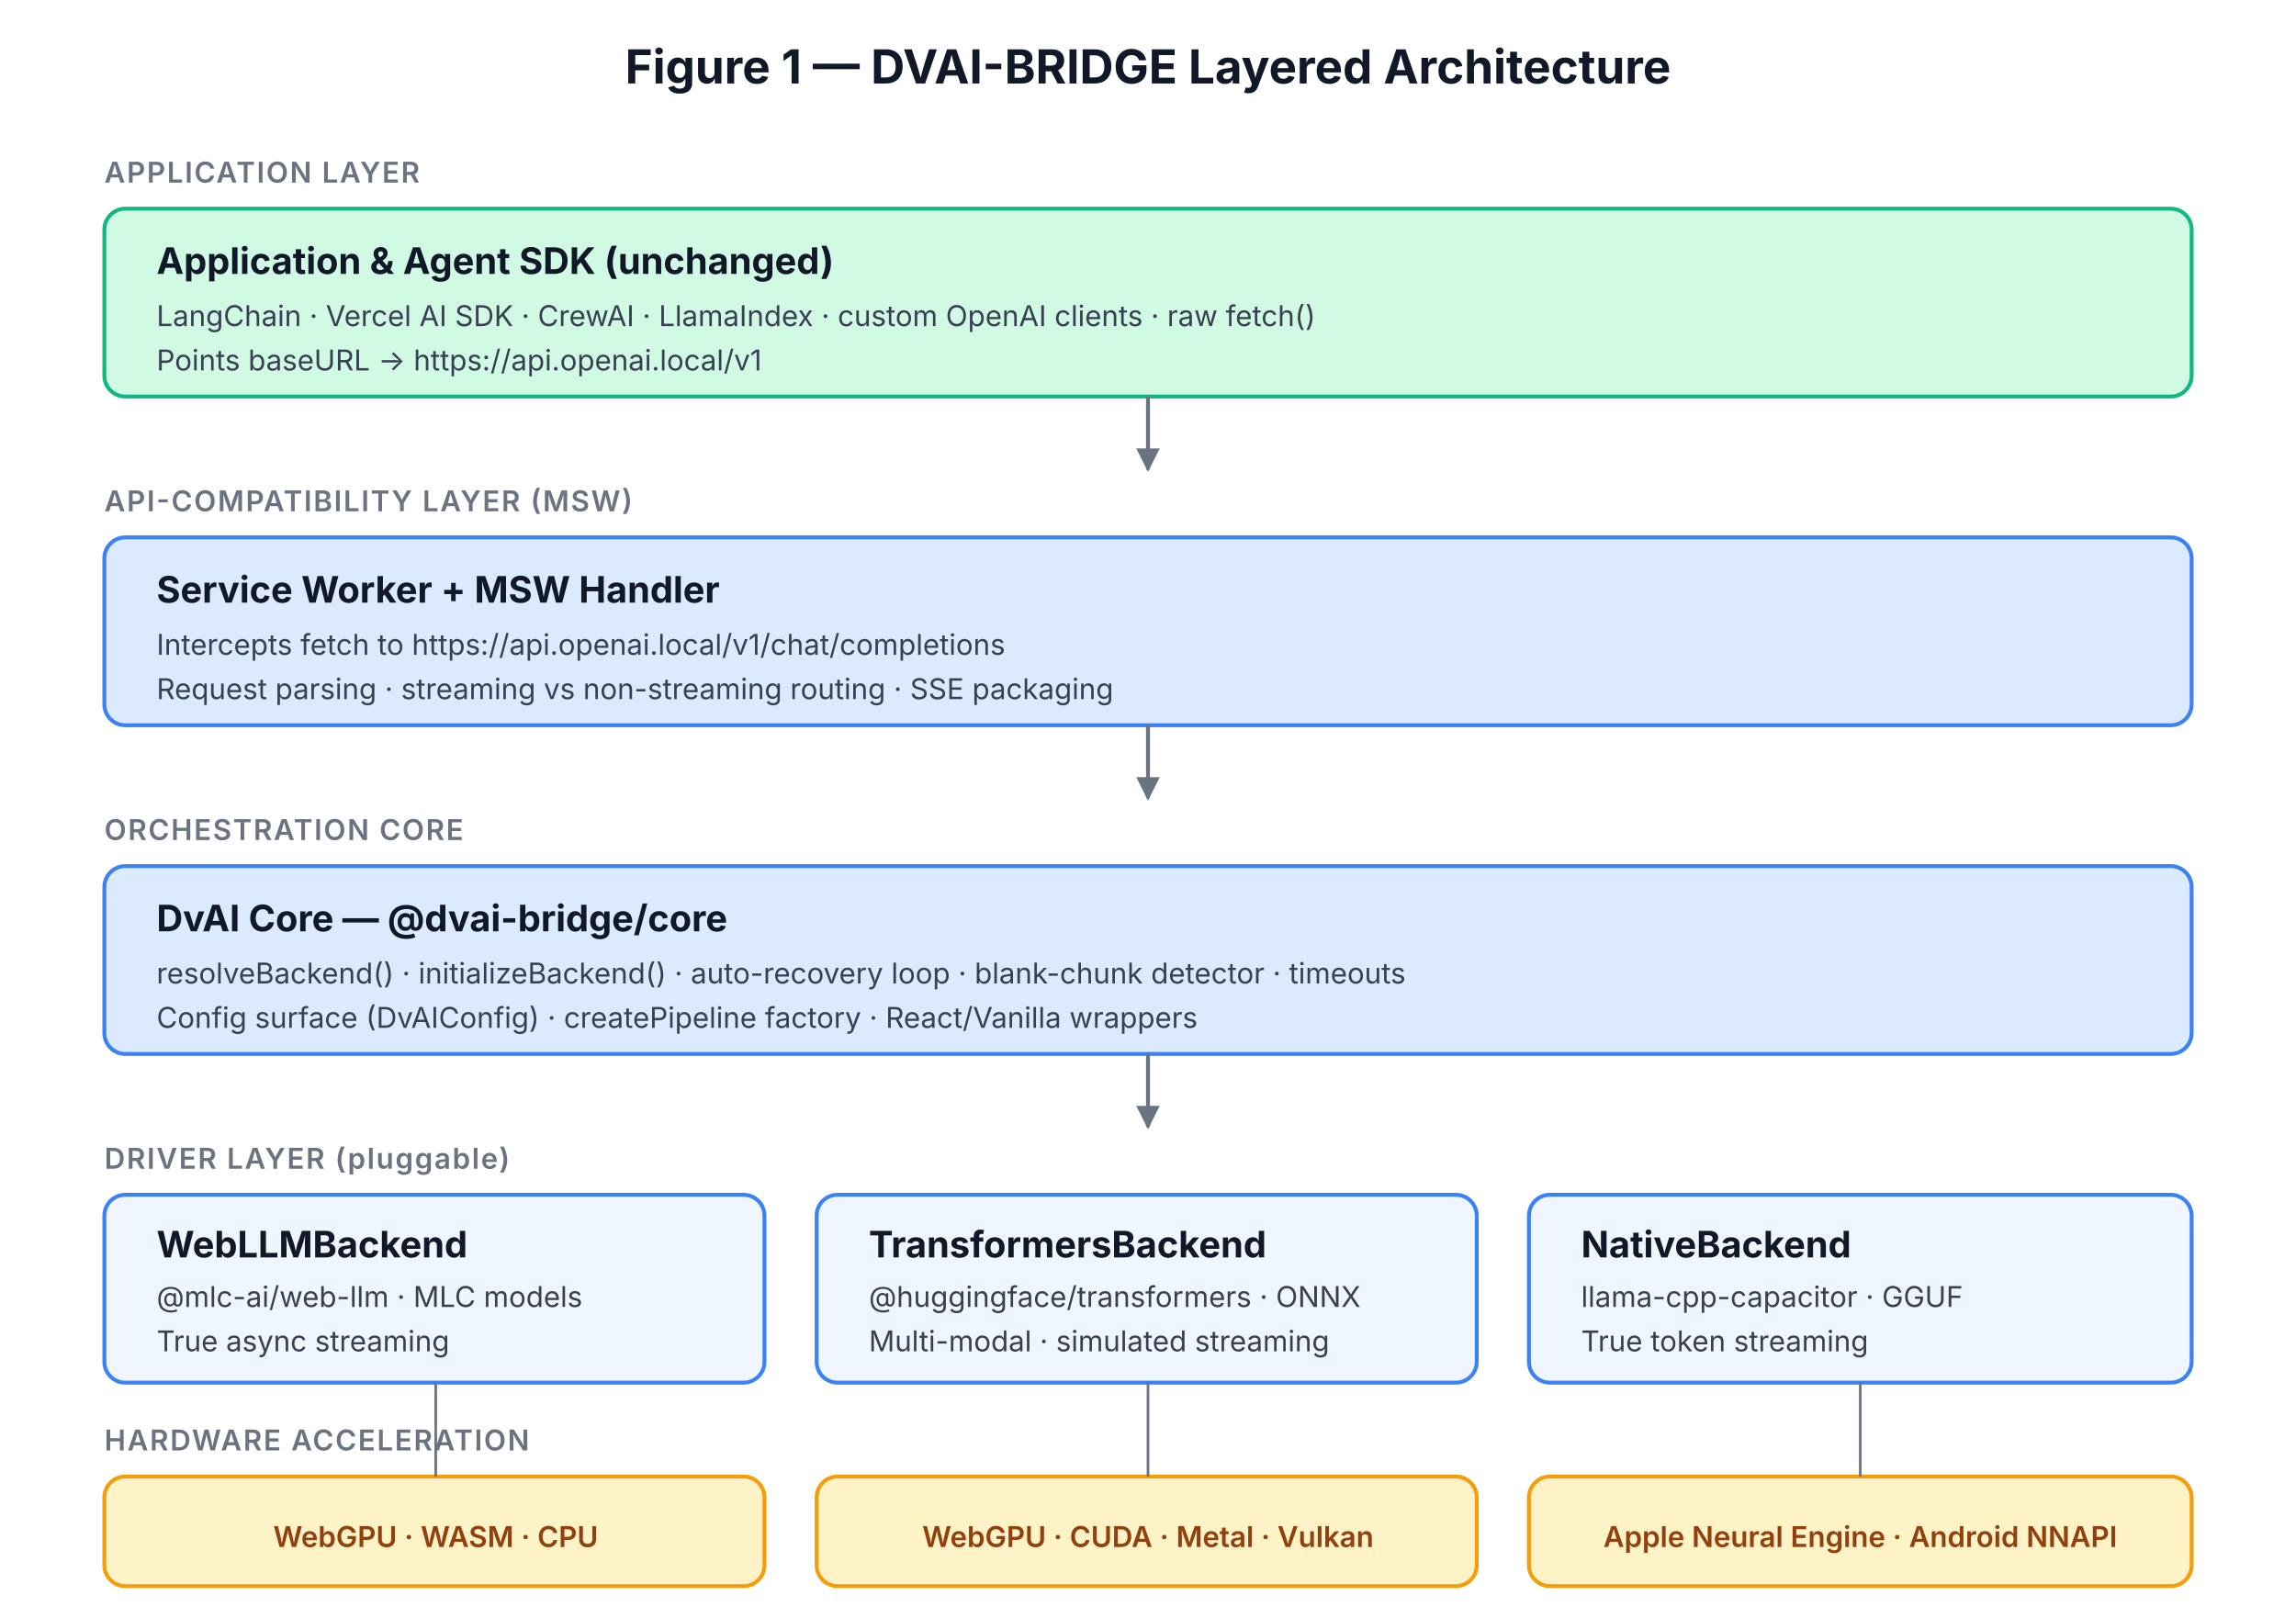
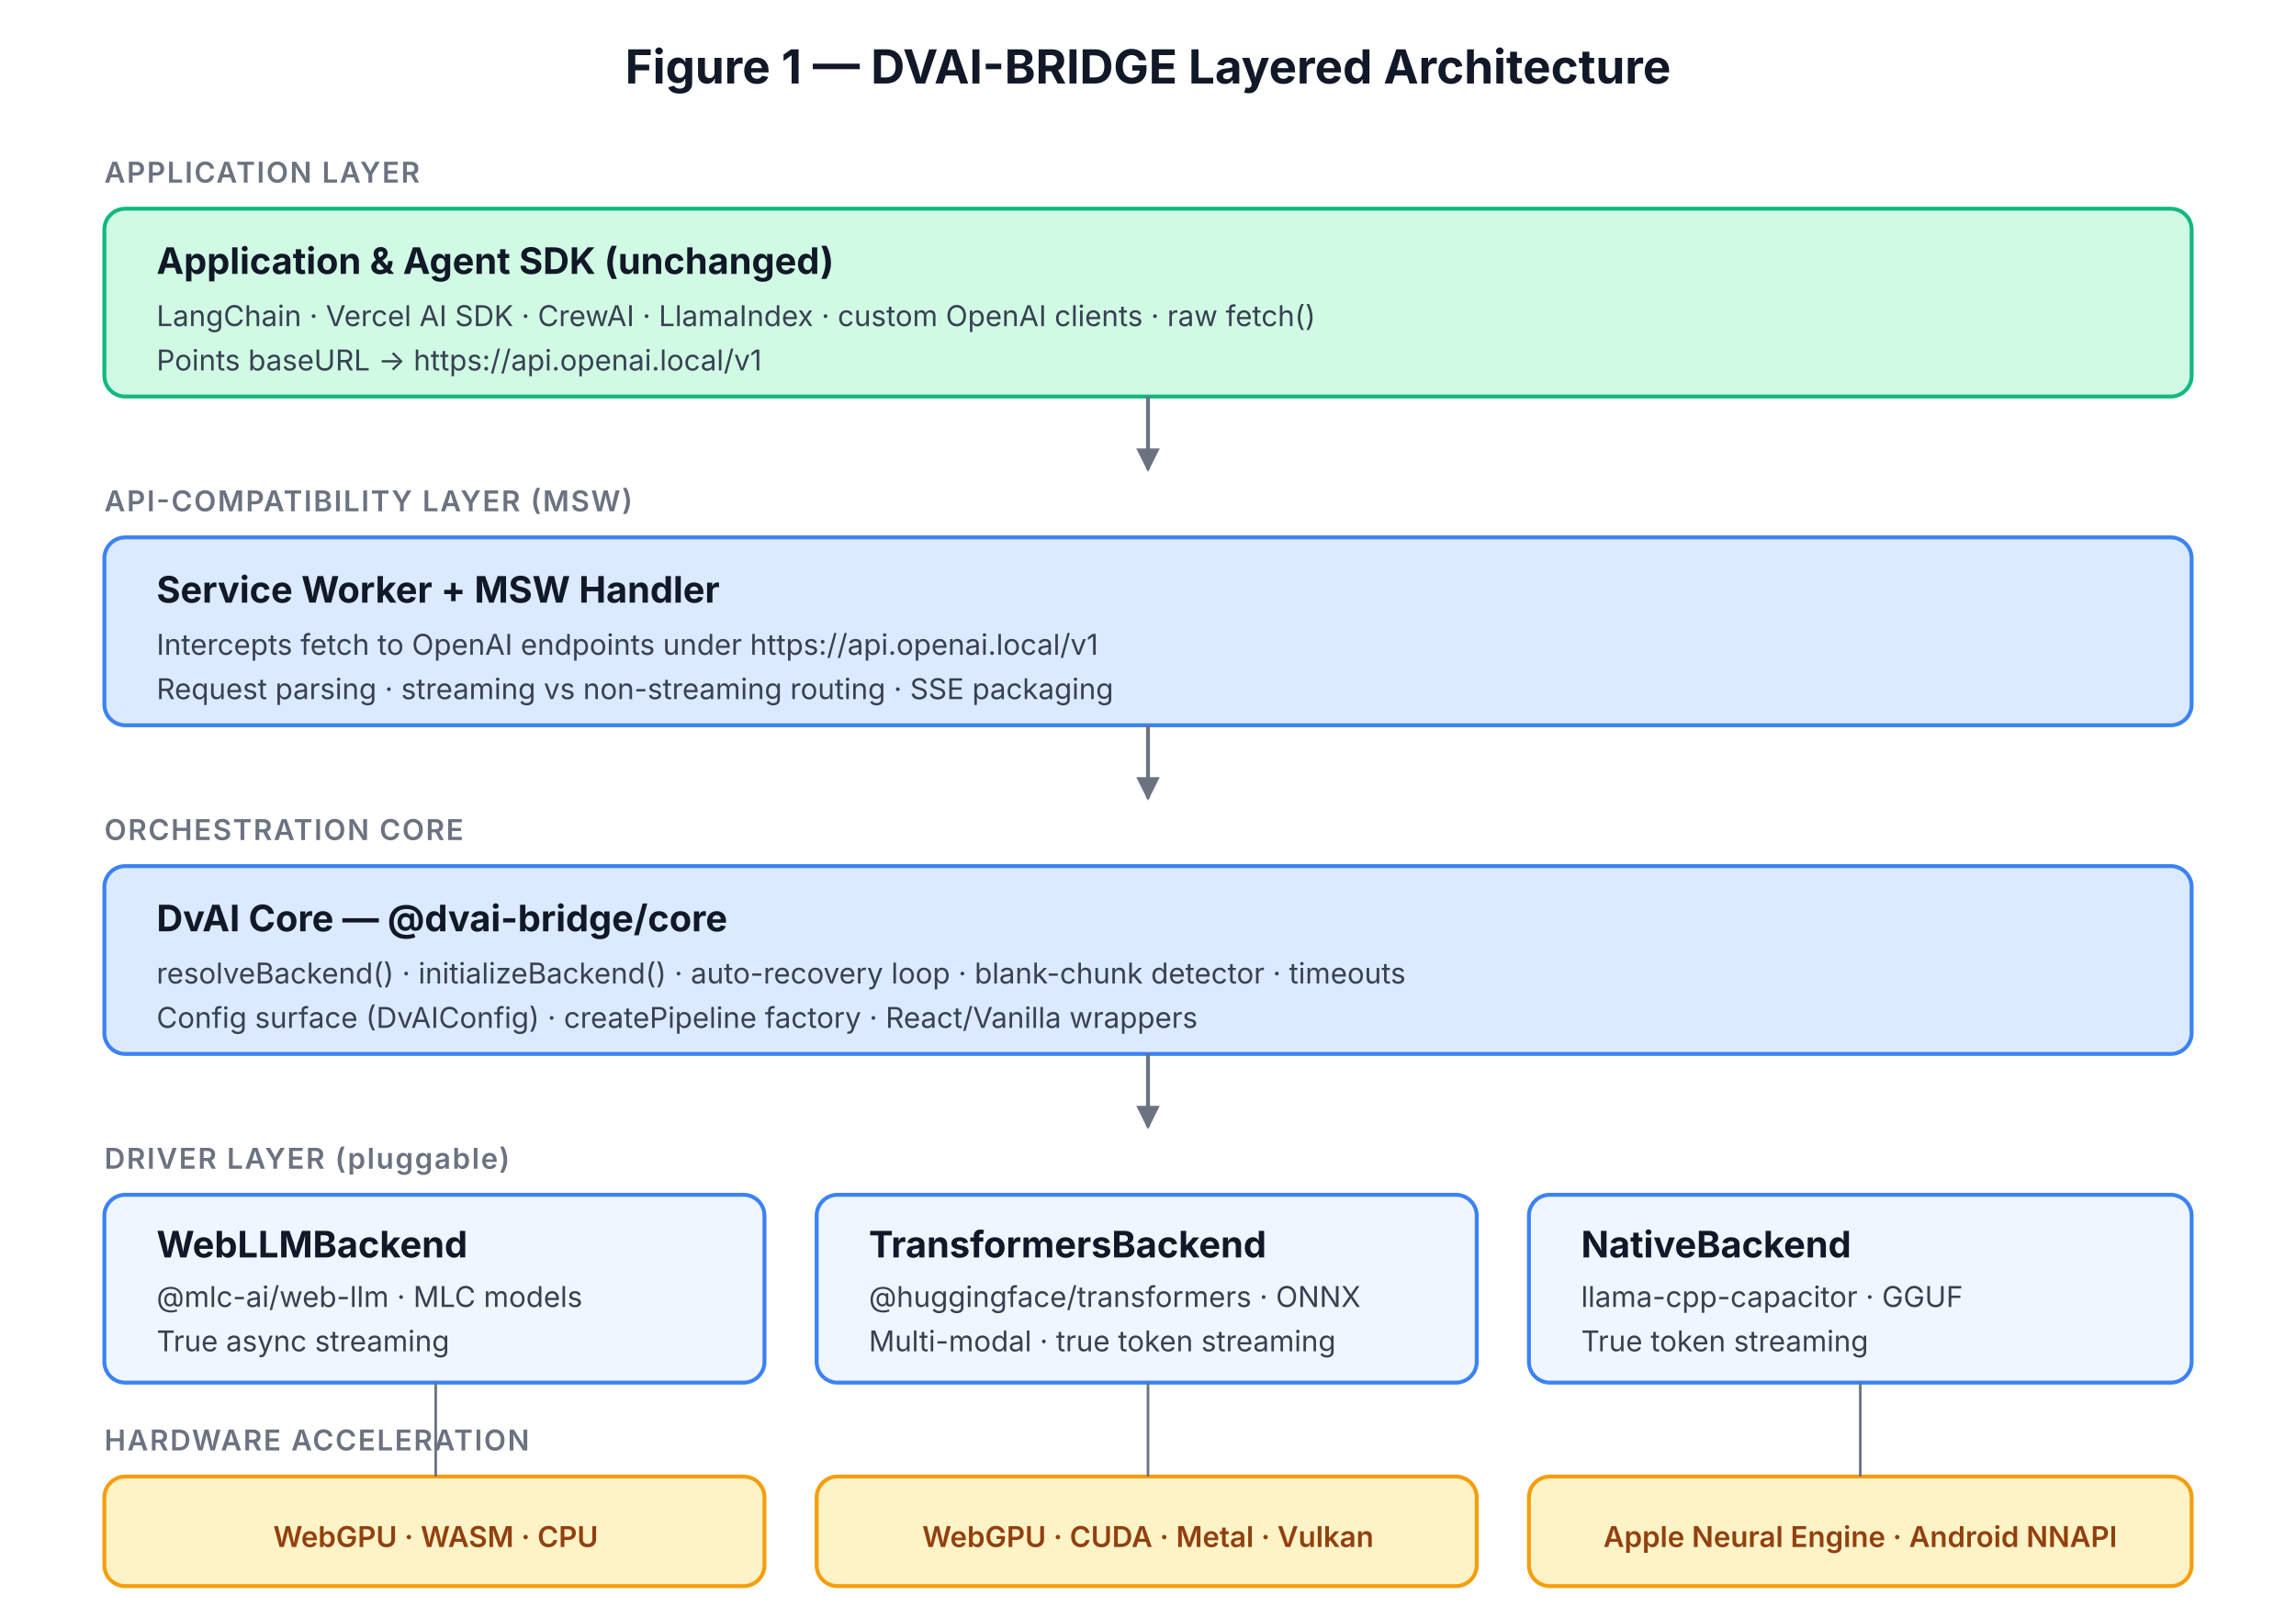
<svg xmlns="http://www.w3.org/2000/svg" viewBox="0 0 880 620" font-family="system-ui, -apple-system, Segoe UI, sans-serif">
  <defs>
    <marker id="arrow" viewBox="0 0 10 10" refX="9" refY="5" markerWidth="6" markerHeight="6" orient="auto-start-reverse">
      <path d="M 0 0 L 10 5 L 0 10 z" fill="#6B7280" />
    </marker>
    <style>
      .title { font-size: 18px; font-weight: 700; fill: #111827; }
      .layer-label { font-size: 11px; font-weight: 600; fill: #6B7280; letter-spacing: 0.6px; }
      .box-title { font-size: 14px; font-weight: 700; fill: #111827; }
      .box-sub { font-size: 11px; fill: #374151; }
      .hw-label { font-size: 11px; fill: #92400E; font-weight: 600; }
    </style>
  </defs>
  <text x="440" y="32" class="title" text-anchor="middle">Figure 1 — DVAI-BRIDGE Layered Architecture</text>
  <text x="40" y="70" class="layer-label">APPLICATION LAYER</text>
  <rect x="40" y="80" width="800" height="72" rx="8" fill="#D1FAE5" stroke="#10B981" stroke-width="1.5" />
  <text x="60" y="105" class="box-title">Application &amp; Agent SDK (unchanged)</text>
  <text x="60" y="125" class="box-sub">LangChain · Vercel AI SDK · CrewAI · LlamaIndex · custom OpenAI clients · raw fetch()</text>
  <text x="60" y="142" class="box-sub">Points baseURL → https://api.openai.local/v1</text>
  <line x1="440" y1="152" x2="440" y2="180" stroke="#6B7280" stroke-width="1.5" marker-end="url(#arrow)" />
  <text x="40" y="196" class="layer-label">API-COMPATIBILITY LAYER (MSW)</text>
  <rect x="40" y="206" width="800" height="72" rx="8" fill="#DBEAFE" stroke="#3B82F6" stroke-width="1.5" />
  <text x="60" y="231" class="box-title">Service Worker + MSW Handler</text>
-   <text x="60" y="251" class="box-sub">Intercepts fetch to https://api.openai.local/v1/chat/completions</text>
+   <text x="60" y="251" class="box-sub">Intercepts fetch to OpenAI endpoints under https://api.openai.local/v1</text>
  <text x="60" y="268" class="box-sub">Request parsing · streaming vs non-streaming routing · SSE packaging</text>
  <line x1="440" y1="278" x2="440" y2="306" stroke="#6B7280" stroke-width="1.5" marker-end="url(#arrow)" />
  <text x="40" y="322" class="layer-label">ORCHESTRATION CORE</text>
  <rect x="40" y="332" width="800" height="72" rx="8" fill="#DBEAFE" stroke="#3B82F6" stroke-width="1.5" />
  <text x="60" y="357" class="box-title">DvAI Core — @dvai-bridge/core</text>
  <text x="60" y="377" class="box-sub">resolveBackend() · initializeBackend() · auto-recovery loop · blank-chunk detector · timeouts</text>
  <text x="60" y="394" class="box-sub">Config surface (DvAIConfig) · createPipeline factory · React/Vanilla wrappers</text>
  <line x1="440" y1="404" x2="440" y2="432" stroke="#6B7280" stroke-width="1.5" marker-end="url(#arrow)" />
  <text x="40" y="448" class="layer-label">DRIVER LAYER (pluggable)</text>
  <rect x="40" y="458" width="253" height="72" rx="8" fill="#EFF6FF" stroke="#3B82F6" stroke-width="1.5" />
  <text x="60" y="482" class="box-title">WebLLMBackend</text>
  <text x="60" y="501" class="box-sub">@mlc-ai/web-llm · MLC models</text>
  <text x="60" y="518" class="box-sub">True async streaming</text>
  <rect x="313" y="458" width="253" height="72" rx="8" fill="#EFF6FF" stroke="#3B82F6" stroke-width="1.5" />
  <text x="333" y="482" class="box-title">TransformersBackend</text>
  <text x="333" y="501" class="box-sub">@huggingface/transformers · ONNX</text>
-   <text x="333" y="518" class="box-sub">Multi-modal · simulated streaming</text>
+   <text x="333" y="518" class="box-sub">Multi-modal · true token streaming</text>
  <rect x="586" y="458" width="254" height="72" rx="8" fill="#EFF6FF" stroke="#3B82F6" stroke-width="1.5" />
  <text x="606" y="482" class="box-title">NativeBackend</text>
  <text x="606" y="501" class="box-sub">llama-cpp-capacitor · GGUF</text>
  <text x="606" y="518" class="box-sub">True token streaming</text>
  <text x="40" y="556" class="layer-label">HARDWARE ACCELERATION</text>
  <rect x="40" y="566" width="253" height="42" rx="8" fill="#FEF3C7" stroke="#F59E0B" stroke-width="1.5" />
  <text x="167" y="593" class="hw-label" text-anchor="middle">WebGPU · WASM · CPU</text>
  <rect x="313" y="566" width="253" height="42" rx="8" fill="#FEF3C7" stroke="#F59E0B" stroke-width="1.5" />
  <text x="440" y="593" class="hw-label" text-anchor="middle">WebGPU · CUDA · Metal · Vulkan</text>
  <rect x="586" y="566" width="254" height="42" rx="8" fill="#FEF3C7" stroke="#F59E0B" stroke-width="1.5" />
  <text x="713" y="593" class="hw-label" text-anchor="middle">Apple Neural Engine · Android NNAPI</text>
  <line x1="167" y1="530" x2="167" y2="566" stroke="#6B7280" stroke-width="1" />
  <line x1="440" y1="530" x2="440" y2="566" stroke="#6B7280" stroke-width="1" />
  <line x1="713" y1="530" x2="713" y2="566" stroke="#6B7280" stroke-width="1" />
</svg>
